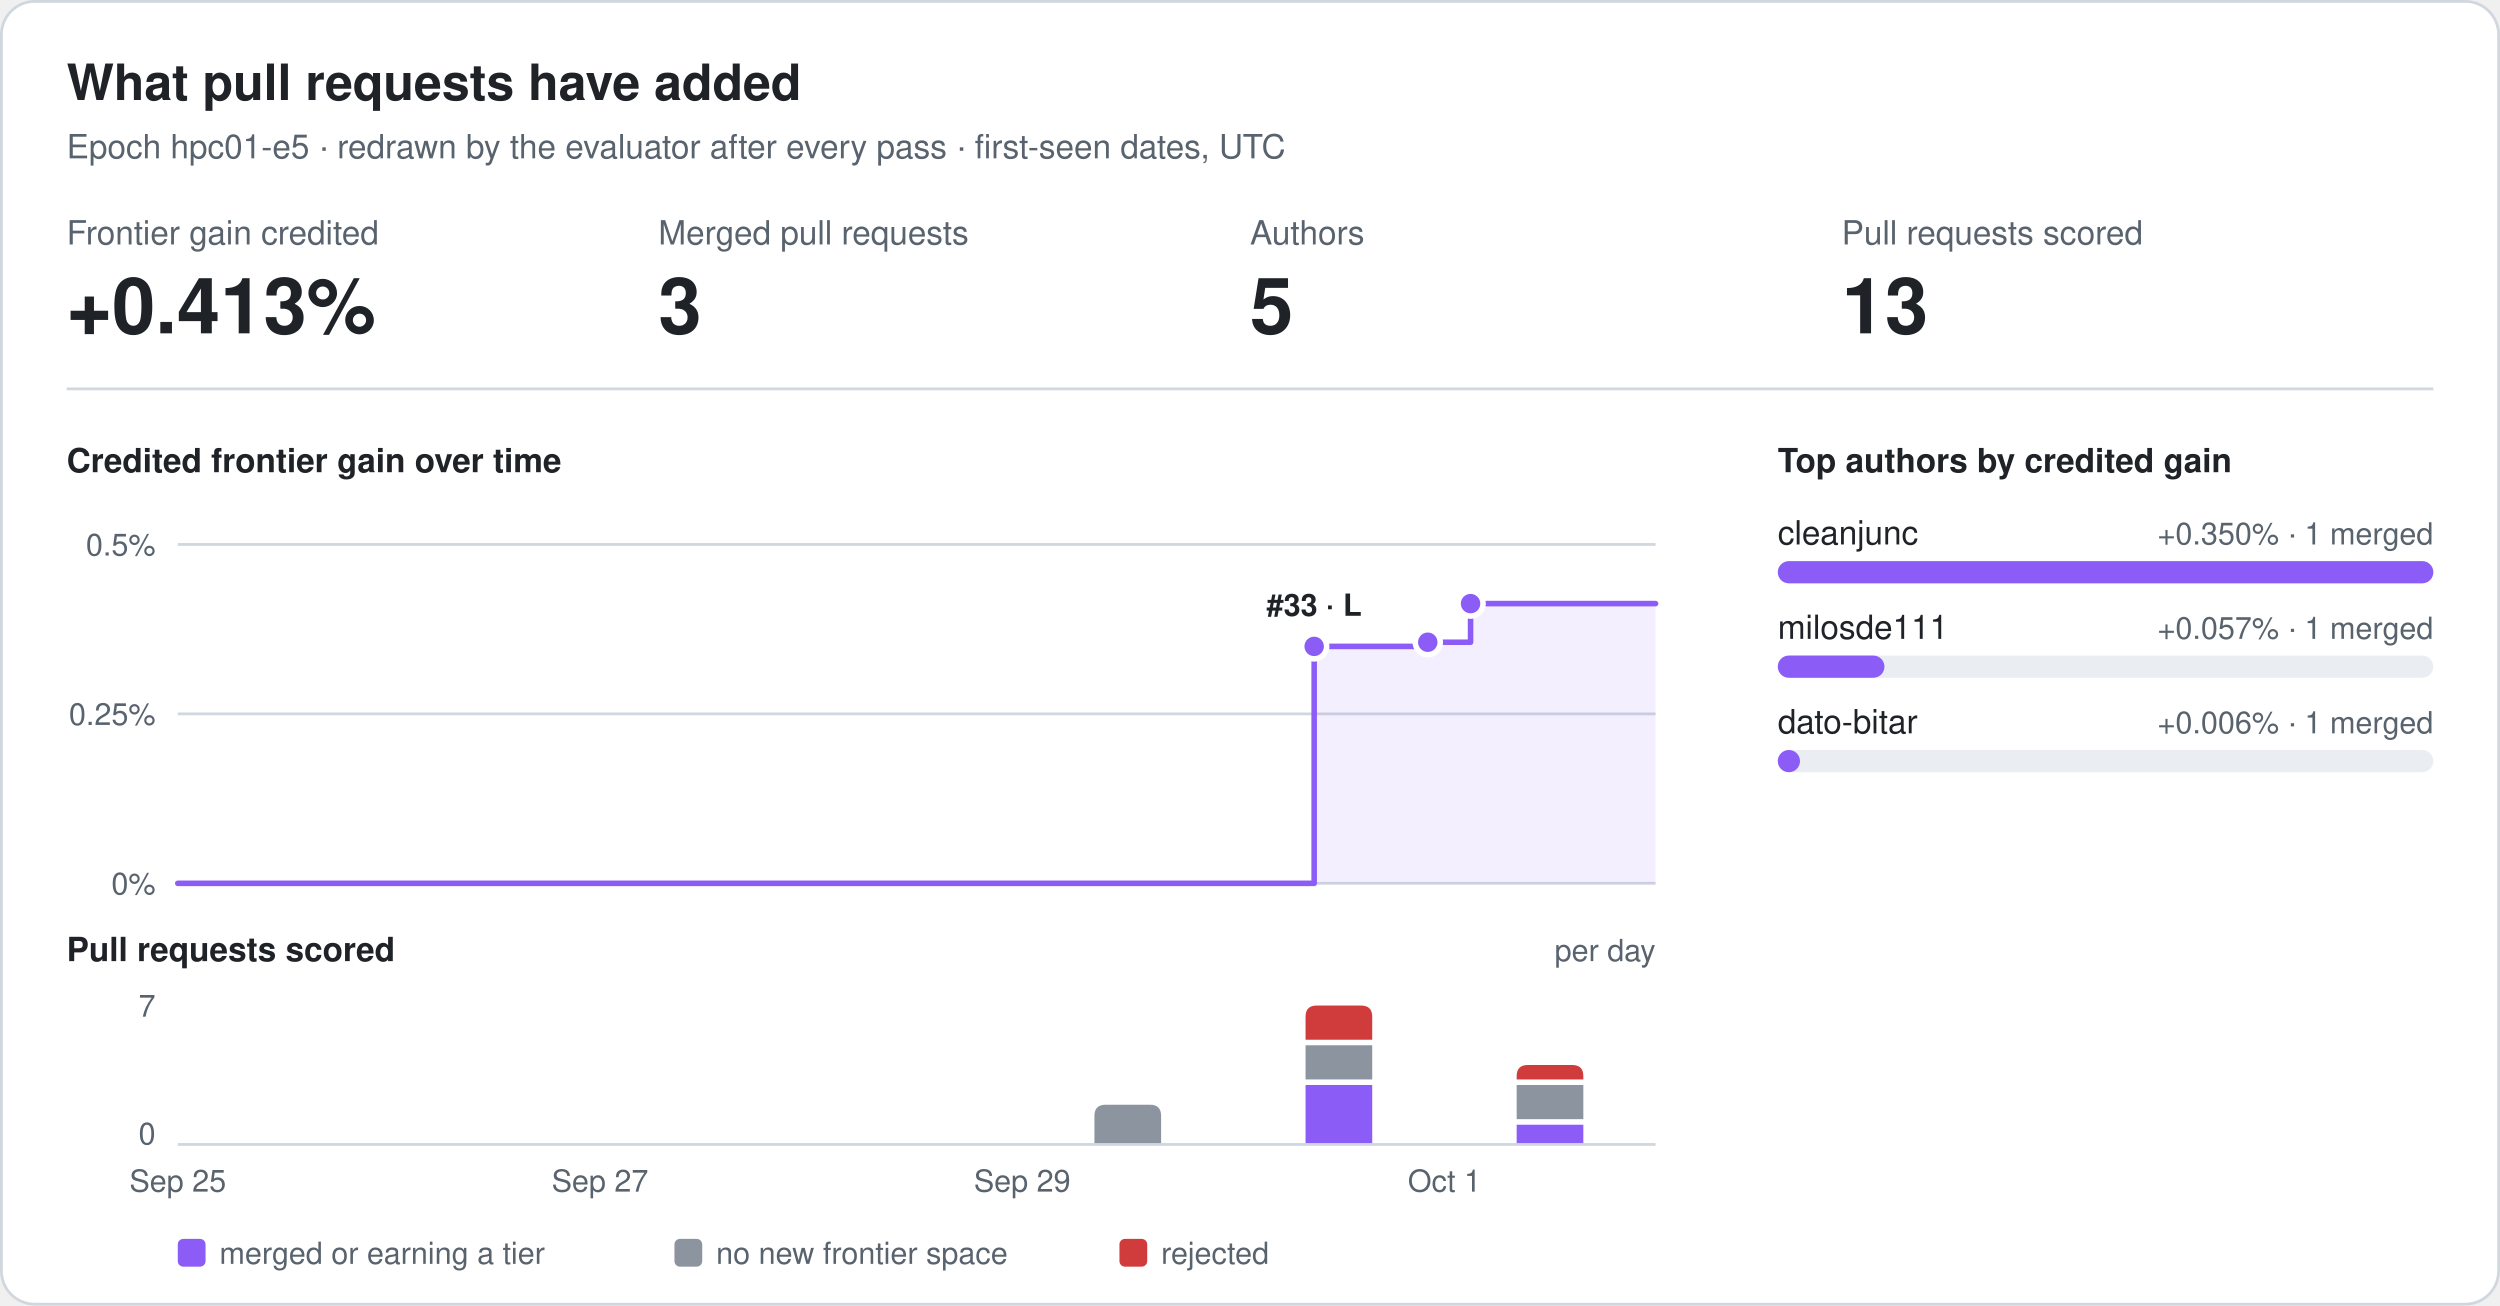
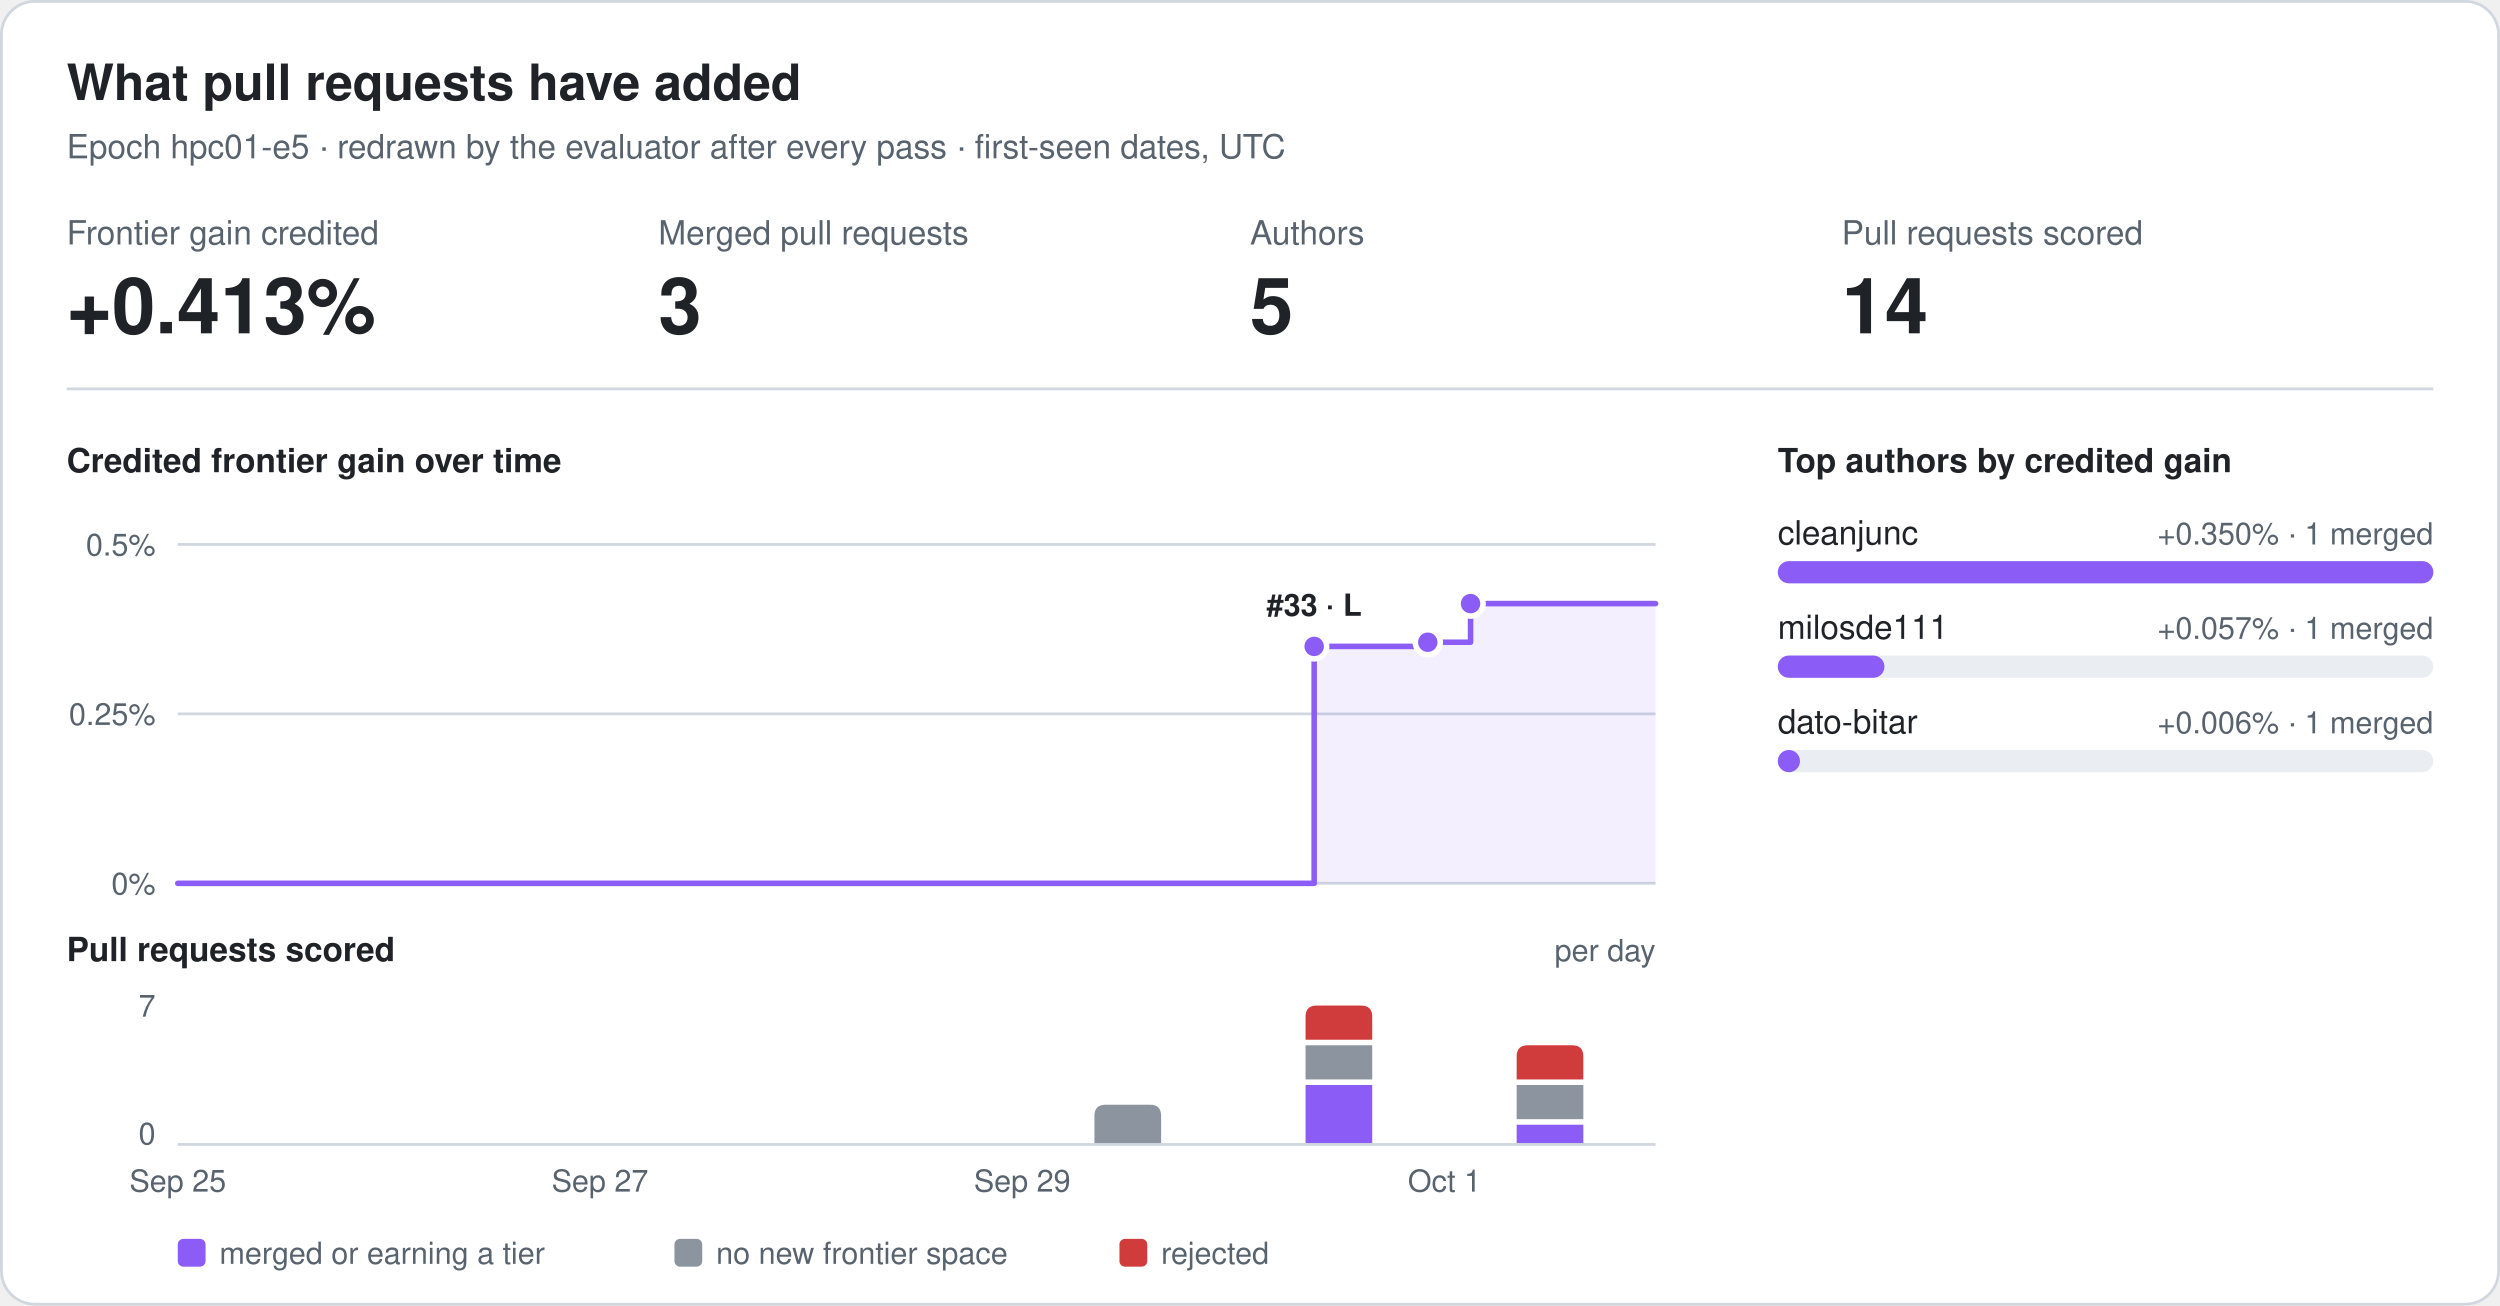
- <svg xmlns="http://www.w3.org/2000/svg" width="900" height="470" viewBox="0 0 900 470" font-family="-apple-system,BlinkMacSystemFont,'Segoe UI',Helvetica,Arial,sans-serif" role="img" aria-label="Frontier gain credited to merged pull requests: +0.413% from 3 merges, 13 pull requests scored">
+ <svg xmlns="http://www.w3.org/2000/svg" width="900" height="470" viewBox="0 0 900 470" font-family="-apple-system,BlinkMacSystemFont,'Segoe UI',Helvetica,Arial,sans-serif" role="img" aria-label="Frontier gain credited to merged pull requests: +0.413% from 3 merges, 14 pull requests scored">
  <style>
.bg{fill:#ffffff;stroke:#d0d7de}.t{fill:#1f2328}.m{fill:#59636e}.rule{stroke:#d0d7de}.ring{stroke:#ffffff}
.acc{fill:#8b5cf6}.accl{stroke:#8b5cf6}.wash{fill:#8b5cf6;fill-opacity:.1}.gry{fill:#8c959f}.rej{fill:#d03b3b}.track{fill:#eaeef2}.tk{stroke:#1f2328}
@media (prefers-color-scheme: dark){
.bg{fill:#0d1117;stroke:#30363d}.t{fill:#e6edf3}.m{fill:#9198a1}.rule{stroke:#30363d}.ring{stroke:#0d1117}
.acc{fill:#9a75f8}.accl{stroke:#9a75f8}.wash{fill:#9a75f8;fill-opacity:.14}.gry{fill:#9198a1}.rej{fill:#e5534b}.track{fill:#21262d}.tk{stroke:#e6edf3}}
</style>
  <rect class="bg" x="0.5" y="0.5" width="899" height="469" rx="12" />
  <text x="24.0" y="36.0" class="t" font-size="18" font-weight="600" text-anchor="start">What pull requests have added</text>
  <text x="24.0" y="57.0" class="m" font-size="12" font-weight="400" text-anchor="start">Epoch hpc01-e5 · redrawn by the evaluator after every pass · first-seen dates, UTC</text>
  <text x="24.0" y="88.0" class="m" font-size="12" font-weight="400" text-anchor="start">Frontier gain credited</text>
  <text x="24.0" y="120.0" class="t" font-size="28" font-weight="600" text-anchor="start">+0.413%</text>
  <text x="237.0" y="88.0" class="m" font-size="12" font-weight="400" text-anchor="start">Merged pull requests</text>
  <text x="237.0" y="120.0" class="t" font-size="28" font-weight="600" text-anchor="start">3</text>
  <text x="450.0" y="88.0" class="m" font-size="12" font-weight="400" text-anchor="start">Authors</text>
  <text x="450.0" y="120.0" class="t" font-size="28" font-weight="600" text-anchor="start">5</text>
  <text x="663.0" y="88.0" class="m" font-size="12" font-weight="400" text-anchor="start">Pull requests scored</text>
-   <text x="663.0" y="120.0" class="t" font-size="28" font-weight="600" text-anchor="start">13</text>
+   <text x="663.0" y="120.0" class="t" font-size="28" font-weight="600" text-anchor="start">14</text>
  <line class="rule" x1="24" x2="876" y1="140" y2="140" stroke-width="1" />
  <text x="24.0" y="170.0" class="t" font-size="12" font-weight="600" text-anchor="start">Credited frontier gain over time</text>
  <text x="24.0" y="346.0" class="t" font-size="12" font-weight="600" text-anchor="start">Pull requests scored</text>
  <line class="rule" x1="64" x2="596" y1="318.0" y2="318.0" stroke-width="1" />
  <text x="56.0" y="322.0" class="m" font-size="11" font-weight="400" text-anchor="end">0%</text>
  <line class="rule" x1="64" x2="596" y1="257.0" y2="257.0" stroke-width="1" />
  <text x="56.0" y="261.0" class="m" font-size="11" font-weight="400" text-anchor="end">0.25%</text>
  <line class="rule" x1="64" x2="596" y1="196.0" y2="196.0" stroke-width="1" />
  <text x="56.0" y="200.0" class="m" font-size="11" font-weight="400" text-anchor="end">0.5%</text>
  <polygon class="wash" points="64.0,318.0 473.1,318.0 473.1,232.7 514.0,232.7 514.0,231.2 529.4,231.2 529.4,217.3 596.0,217.3 596.0,318.0" />
  <polyline class="accl" points="64.0,318.0 473.1,318.0 473.1,232.7 514.0,232.7 514.0,231.2 529.4,231.2 529.4,217.3 596.0,217.3" fill="none" stroke-width="2" stroke-linejoin="round" stroke-linecap="round" />
  <circle class="acc ring" cx="473.1" cy="232.7" r="4.5" stroke-width="2" />
  <circle class="acc ring" cx="514.0" cy="231.2" r="4.5" stroke-width="2" />
  <circle class="acc ring" cx="529.4" cy="217.3" r="4.5" stroke-width="2" />
  <text x="473.1" y="221.7" class="t" font-size="11" font-weight="600" text-anchor="middle">#33 · L</text>
  <path class="gry" d="M394.0,412.0V401.7Q394.0,397.7 398.0,397.7H414.0Q418.0,397.7 418.0,401.7V412.0Z" />
  <rect class="acc" x="470.0" y="390.6" width="24.0" height="21.4" />
  <rect class="gry" x="470.0" y="376.3" width="24.0" height="12.3" />
  <path class="rej" d="M470.0,374.3V366.0Q470.0,362.0 474.0,362.0H490.0Q494.0,362.0 494.0,366.0V374.3Z" />
  <rect class="acc" x="546.0" y="404.9" width="24.0" height="7.1" />
  <rect class="gry" x="546.0" y="390.6" width="24.0" height="12.3" />
-   <path class="rej" d="M546.0,388.6V387.4Q546.0,383.4 550.0,383.4H566.0Q570.0,383.4 570.0,387.4V388.6Z" />
+   <path class="rej" d="M546.0,388.6V380.3Q546.0,376.3 550.0,376.3H566.0Q570.0,376.3 570.0,380.3V388.6Z" />
  <line class="rule" x1="64" x2="596" y1="412" y2="412" stroke-width="1" />
  <text x="56.0" y="366.0" class="m" font-size="11" font-weight="400" text-anchor="end">7</text>
  <text x="56.0" y="412.0" class="m" font-size="11" font-weight="400" text-anchor="end">0</text>
  <text x="596.0" y="346.0" class="m" font-size="11" font-weight="400" text-anchor="end">per day</text>
  <text x="64.0" y="429.0" class="m" font-size="11" font-weight="400" text-anchor="middle">Sep 25</text>
  <text x="216.0" y="429.0" class="m" font-size="11" font-weight="400" text-anchor="middle">Sep 27</text>
  <text x="368.0" y="429.0" class="m" font-size="11" font-weight="400" text-anchor="middle">Sep 29</text>
  <text x="520.0" y="429.0" class="m" font-size="11" font-weight="400" text-anchor="middle">Oct 1</text>
  <rect class="acc" x="64" y="446" width="10" height="10" rx="2" />
  <text x="79.0" y="455.0" class="m" font-size="11" font-weight="400" text-anchor="start">merged or earning a tier</text>
  <rect class="gry" x="242.8" y="446" width="10" height="10" rx="2" />
  <text x="257.8" y="455.0" class="m" font-size="11" font-weight="400" text-anchor="start">no new frontier space</text>
  <rect class="rej" x="403.0" y="446" width="10" height="10" rx="2" />
  <text x="418.0" y="455.0" class="m" font-size="11" font-weight="400" text-anchor="start">rejected</text>
  <text x="640.0" y="170.0" class="t" font-size="12" font-weight="600" text-anchor="start">Top authors by credited gain</text>
  <text x="640.0" y="196.0" class="t" font-size="12" font-weight="400" text-anchor="start">cleanjunc</text>
  <text x="876.0" y="196.0" class="m" font-size="11" font-weight="400" text-anchor="end">+0.350% · 1 merged</text>
  <rect class="track" x="640" y="202" width="236" height="8" rx="4" />
  <rect class="acc" x="640" y="202" width="236.0" height="8" rx="4" />
  <text x="640.0" y="230.0" class="t" font-size="12" font-weight="400" text-anchor="start">milosde111</text>
  <text x="876.0" y="230.0" class="m" font-size="11" font-weight="400" text-anchor="end">+0.057% · 1 merged</text>
  <rect class="track" x="640" y="236" width="236" height="8" rx="4" />
  <rect class="acc" x="640" y="236" width="38.4" height="8" rx="4" />
  <text x="640.0" y="264.0" class="t" font-size="12" font-weight="400" text-anchor="start">dato-bitar</text>
  <text x="876.0" y="264.0" class="m" font-size="11" font-weight="400" text-anchor="end">+0.006% · 1 merged</text>
  <rect class="track" x="640" y="270" width="236" height="8" rx="4" />
  <rect class="acc" x="640" y="270" width="8.0" height="8" rx="4" />
</svg>
